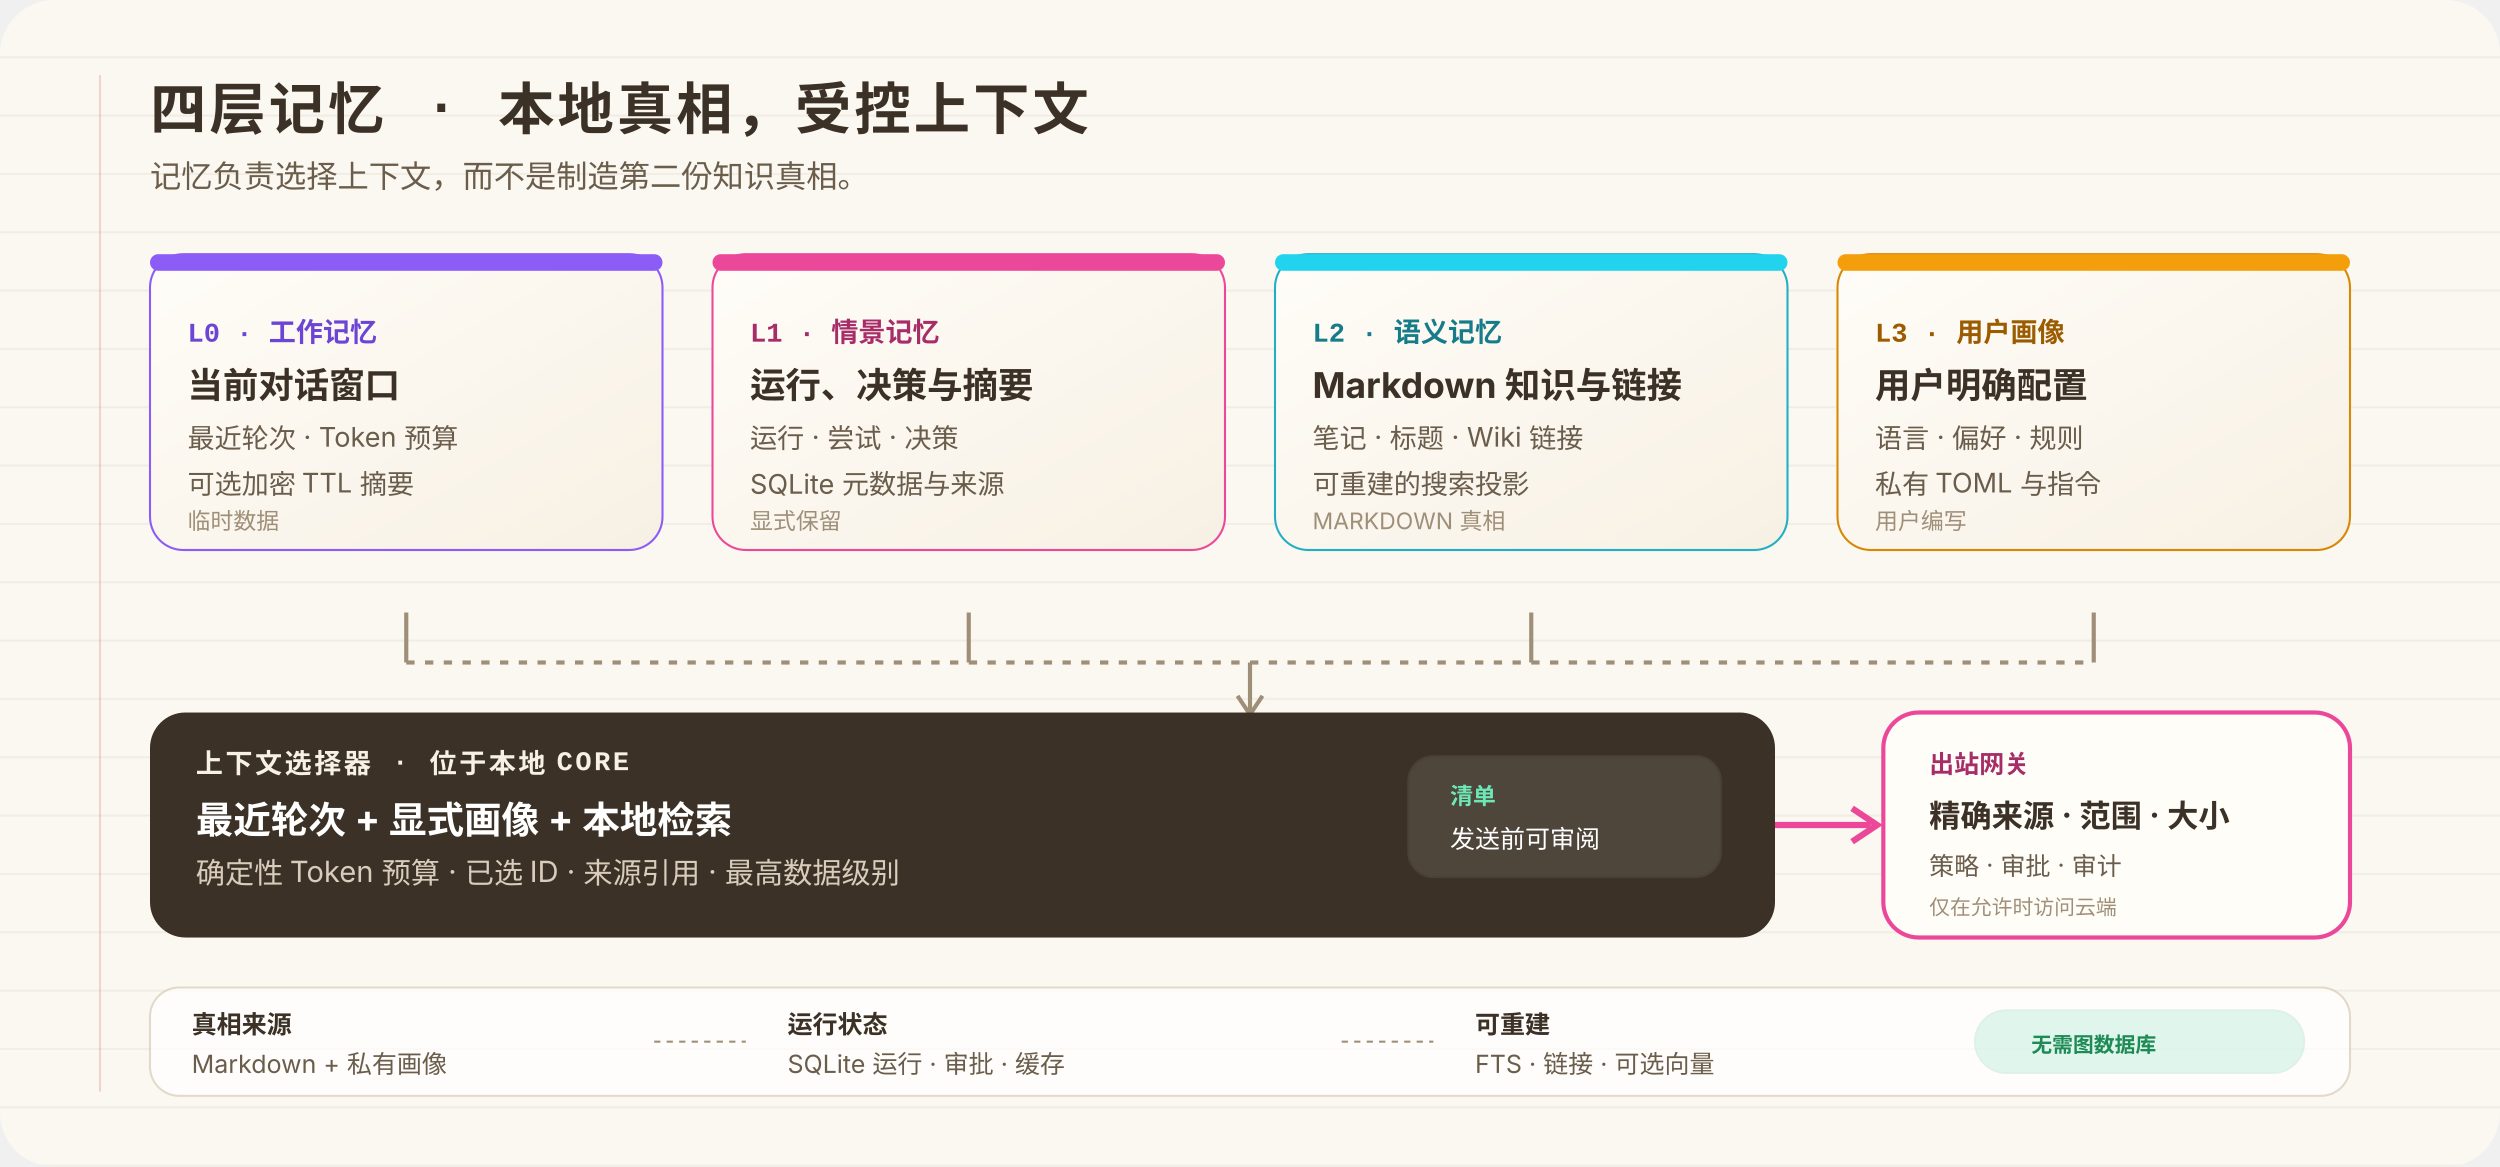
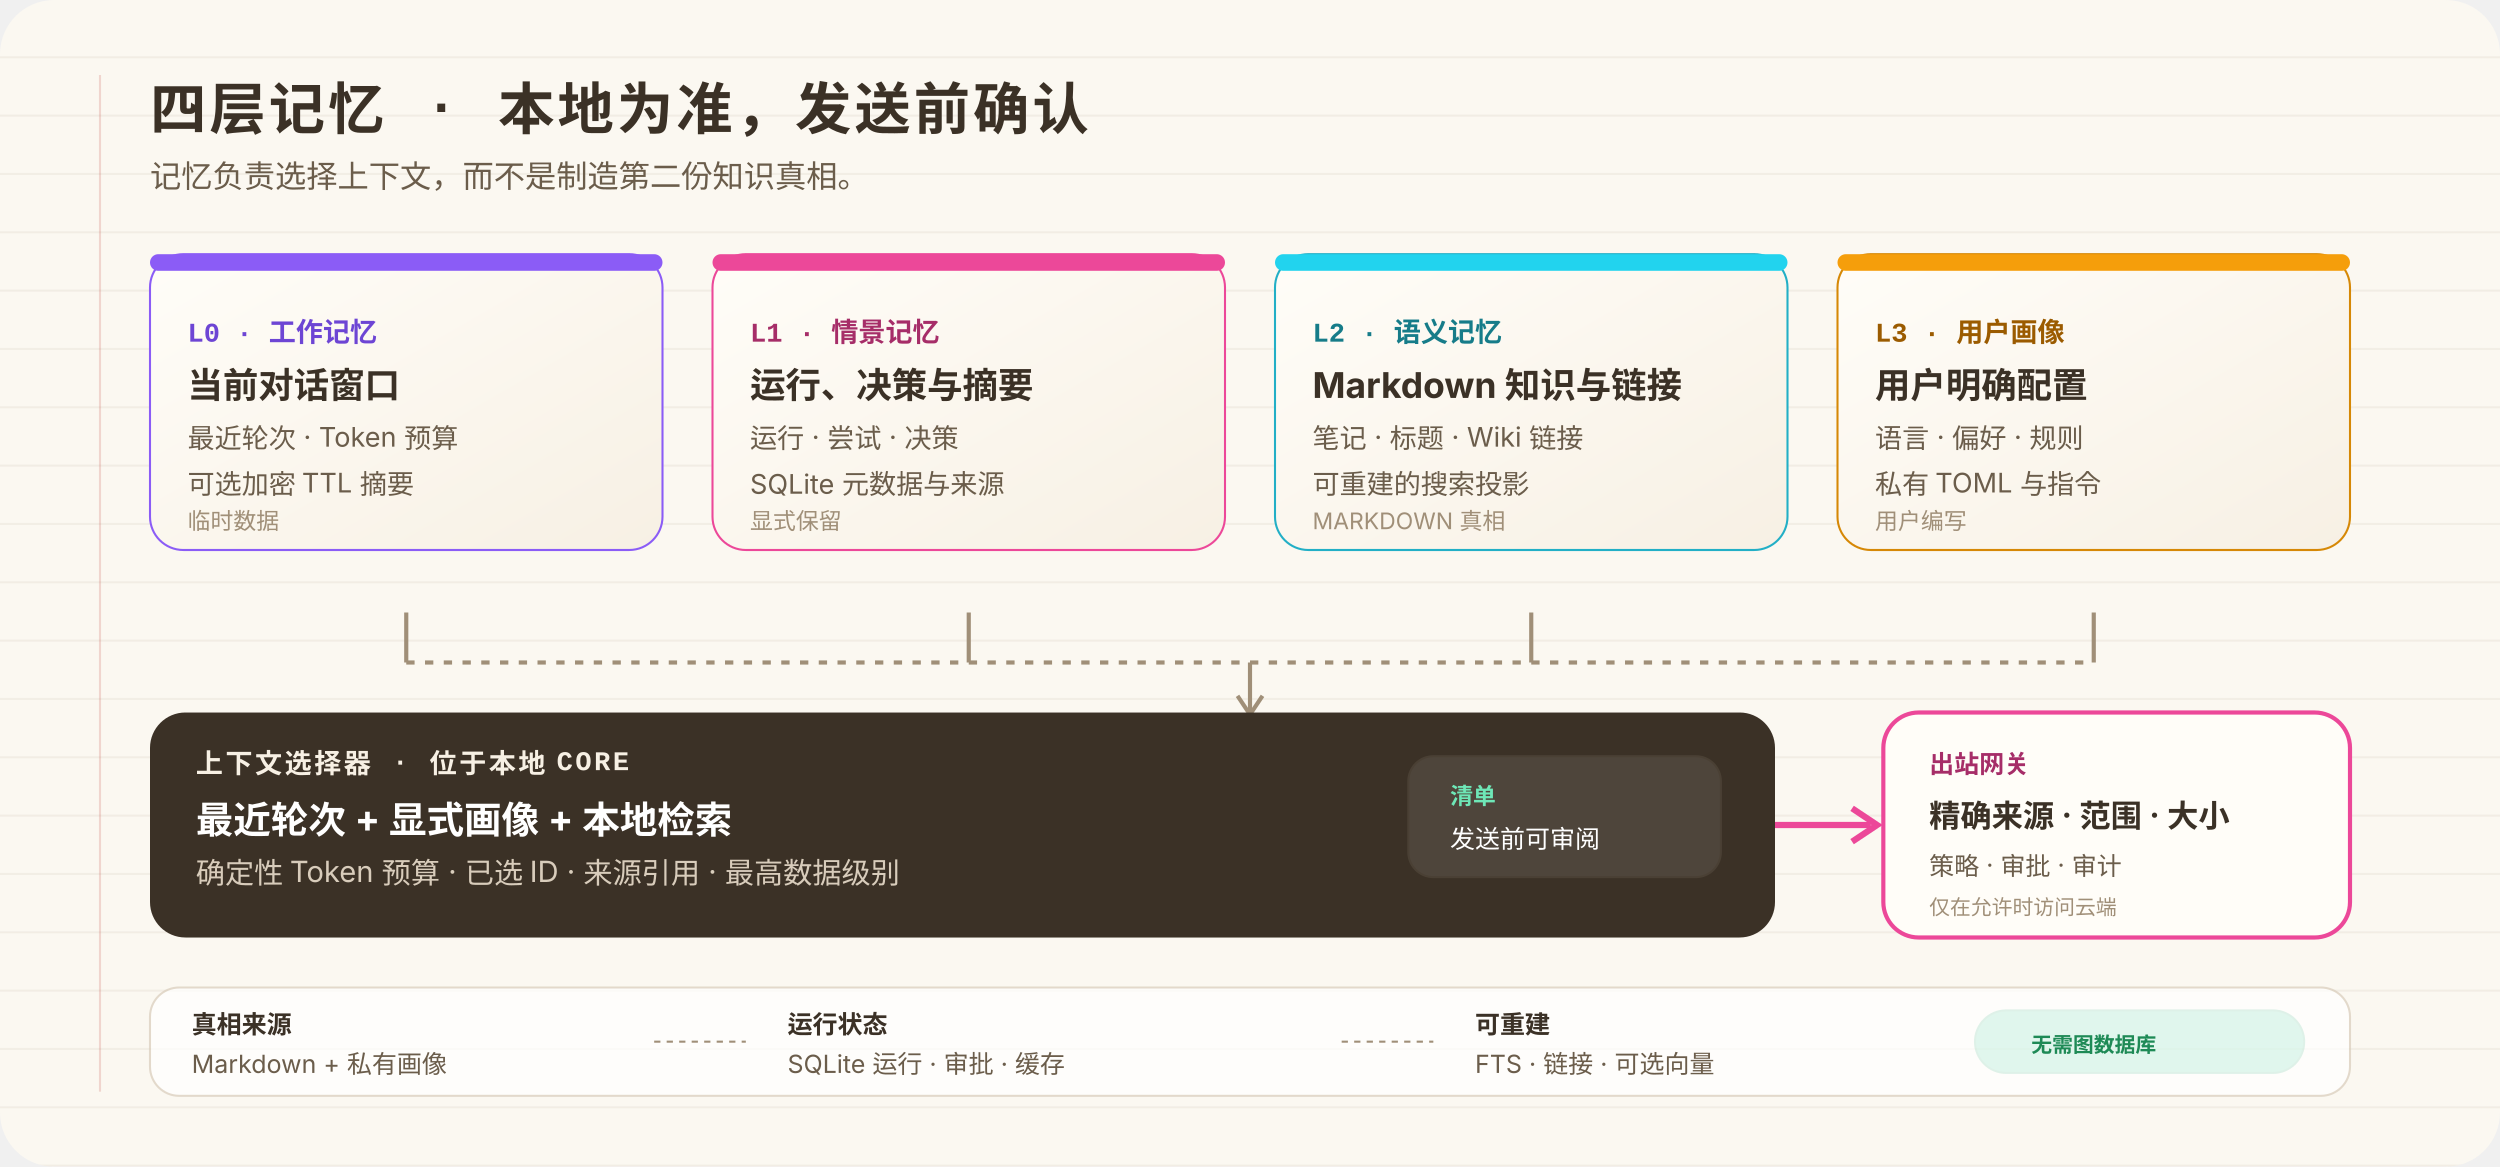
<svg xmlns="http://www.w3.org/2000/svg" width="1200" height="560" viewBox="0 0 1200 560" role="img" aria-labelledby="title desc">
  <defs>
    <linearGradient id="paper" x1="0" y1="0" x2="1" y2="1">
      <stop stop-color="#FFFDF8" />
      <stop offset="1" stop-color="#F7F0E4" />
    </linearGradient>
    <pattern id="rules" width="28" height="28" patternUnits="userSpaceOnUse">
      <path d="M0 27.5H28" stroke="#A08F78" stroke-opacity="0.09" />
    </pattern>
  </defs>
  <rect width="1200" height="560" rx="26" fill="#FBF8F1" />
  <rect width="1200" height="560" rx="26" fill="url(#rules)" />
  <path d="M48 36V524" stroke="#C0392F" stroke-opacity="0.18" />
  <g font-family="-apple-system, BlinkMacSystemFont, Segoe UI, PingFang SC, Microsoft YaHei, sans-serif">
-     <text x="72" y="62" fill="#3B3126" font-family="American Typewriter, Courier New, PingFang SC, monospace" font-size="27" font-weight="800" letter-spacing="1.5">四层记忆 · 本地真相，受控上下文</text>
+     <text x="72" y="62" fill="#3B3126" font-family="American Typewriter, Courier New, PingFang SC, monospace" font-size="27" font-weight="800" letter-spacing="1.5">四层记忆 · 本地为准，发送前确认</text>
    <text x="72" y="90" fill="#6B5D4B" font-size="15">记忆负责选择上下文，而不是制造第二份知识真相。</text>
    <g transform="translate(72 122)">
      <g>
        <rect width="246" height="142" rx="16" fill="url(#paper)" stroke="#8B5CF6" />
        <rect width="246" height="8" rx="4" fill="#8B5CF6" />
        <text x="18" y="42" fill="#6D45D4" font-family="American Typewriter, Courier New, monospace" font-size="13" font-weight="800">L0 · 工作记忆</text>
        <text x="18" y="69" fill="#3B3126" font-size="17" font-weight="700">当前对话窗口</text>
        <text x="18" y="93" fill="#6B5D4B" font-size="13">最近轮次 · Token 预算</text>
        <text x="18" y="115" fill="#6B5D4B" font-size="13">可选加密 TTL 摘要</text>
        <text x="18" y="132" fill="#A08F78" font-size="11">临时数据</text>
      </g>
      <g transform="translate(270)">
        <rect width="246" height="142" rx="16" fill="url(#paper)" stroke="#EC4899" />
        <rect width="246" height="8" rx="4" fill="#EC4899" />
        <text x="18" y="42" fill="#A62D68" font-family="American Typewriter, Courier New, monospace" font-size="13" font-weight="800">L1 · 情景记忆</text>
        <text x="18" y="69" fill="#3B3126" font-size="17" font-weight="700">运行、决策与摘要</text>
        <text x="18" y="93" fill="#6B5D4B" font-size="13">运行 · 尝试 · 决策</text>
        <text x="18" y="115" fill="#6B5D4B" font-size="13">SQLite 元数据与来源</text>
        <text x="18" y="132" fill="#A08F78" font-size="11">显式保留</text>
      </g>
      <g transform="translate(540)">
        <rect width="246" height="142" rx="16" fill="url(#paper)" stroke="#22AFC6" />
        <rect width="246" height="8" rx="4" fill="#22D3EE" />
        <text x="18" y="42" fill="#167C89" font-family="American Typewriter, Courier New, monospace" font-size="13" font-weight="800">L2 · 语义记忆</text>
        <text x="18" y="69" fill="#3B3126" font-size="17" font-weight="700">Markdown 知识与链接</text>
        <text x="18" y="93" fill="#6B5D4B" font-size="13">笔记 · 标题 · Wiki 链接</text>
        <text x="18" y="115" fill="#6B5D4B" font-size="13">可重建的搜索投影</text>
        <text x="18" y="132" fill="#A08F78" font-size="11">MARKDOWN 真相</text>
      </g>
      <g transform="translate(810)">
        <rect width="246" height="142" rx="16" fill="url(#paper)" stroke="#D68806" />
        <rect width="246" height="8" rx="4" fill="#F59E0B" />
        <text x="18" y="42" fill="#9B5B00" font-family="American Typewriter, Courier New, monospace" font-size="13" font-weight="800">L3 · 用户画像</text>
        <text x="18" y="69" fill="#3B3126" font-size="17" font-weight="700">用户明确配置</text>
        <text x="18" y="93" fill="#6B5D4B" font-size="13">语言 · 偏好 · 规则</text>
        <text x="18" y="115" fill="#6B5D4B" font-size="13">私有 TOML 与指令</text>
        <text x="18" y="132" fill="#A08F78" font-size="11">用户编写</text>
      </g>
    </g>
    <g transform="translate(72 294)">
      <path d="M123 0V24M393 0V24M663 0V24M933 0V24" stroke="#A08F78" stroke-width="2" />
      <path d="M123 24H933" stroke="#A08F78" stroke-width="2" stroke-dasharray="4 5" />
      <path d="M528 24V48" stroke="#A08F78" stroke-width="2" />
      <path d="M522 40L528 49L534 40" fill="none" stroke="#A08F78" stroke-width="2" />
      <rect y="48" width="780" height="108" rx="17" fill="#3B3126" />
      <text x="22" y="77" fill="#F7F0E4" font-family="American Typewriter, Courier New, PingFang SC, monospace" font-size="13" font-weight="800" letter-spacing="1.2">上下文选择器 · 位于本地 CORE</text>
      <text x="22" y="106" fill="#FFFFFF" font-size="18" font-weight="700">最近轮次 + 显式画像 + 本地检索</text>
      <text x="22" y="130" fill="#D8CCBB" font-size="14">确定性 Token 预算 · 已选 ID · 来源引用 · 最高数据级别</text>
      <rect x="604" y="69" width="150" height="58" rx="12" fill="#FFFFFF" opacity="0.10" stroke="#D8CCBB" />
      <text x="624" y="92" fill="#6EE7B7" font-family="American Typewriter, Courier New, monospace" font-size="11" font-weight="800">清单</text>
      <text x="624" y="113" fill="#FFFFFF" font-size="12">发送前可审阅</text>
      <path d="M780 102H826" stroke="#EC4899" stroke-width="3" />
      <path d="M817 94L829 102L817 110" fill="none" stroke="#EC4899" stroke-width="3" />
      <rect x="832" y="48" width="224" height="108" rx="17" fill="#FFFDF8" stroke="#EC4899" stroke-width="2" />
      <text x="854" y="77" fill="#A62D68" font-family="American Typewriter, Courier New, monospace" font-size="12" font-weight="800">出站网关</text>
      <text x="854" y="103" fill="#3B3126" font-size="15" font-weight="700">精确来源 · 范围 · 大小</text>
      <text x="854" y="126" fill="#6B5D4B" font-size="12">策略 · 审批 · 审计</text>
      <text x="854" y="145" fill="#A08F78" font-size="10">仅在允许时访问云端</text>
    </g>
    <g transform="translate(72 474)">
      <rect width="1056" height="52" rx="14" fill="#FFFFFF" opacity="0.70" stroke="#D8CCBB" />
      <text x="20" y="22" fill="#3B3126" font-family="American Typewriter, Courier New, monospace" font-size="12" font-weight="800">真相来源</text>
      <text x="20" y="41" fill="#6B5D4B" font-size="12">Markdown + 私有画像</text>
      <path d="M242 26H286" stroke="#A08F78" stroke-dasharray="3 3" />
      <text x="306" y="22" fill="#3B3126" font-family="American Typewriter, Courier New, monospace" font-size="12" font-weight="800">运行状态</text>
      <text x="306" y="41" fill="#6B5D4B" font-size="12">SQLite 运行 · 审批 · 缓存</text>
      <path d="M572 26H616" stroke="#A08F78" stroke-dasharray="3 3" />
      <text x="636" y="22" fill="#3B3126" font-family="American Typewriter, Courier New, monospace" font-size="12" font-weight="800">可重建</text>
      <text x="636" y="41" fill="#6B5D4B" font-size="12">FTS · 链接 · 可选向量</text>
      <rect x="876" y="11" width="158" height="30" rx="15" fill="#34D399" opacity="0.15" stroke="#2BAE7A" />
      <text x="903" y="31" fill="#1E8A56" font-family="American Typewriter, Courier New, monospace" font-size="10" font-weight="800">无需图数据库</text>
    </g>
  </g>
</svg>
